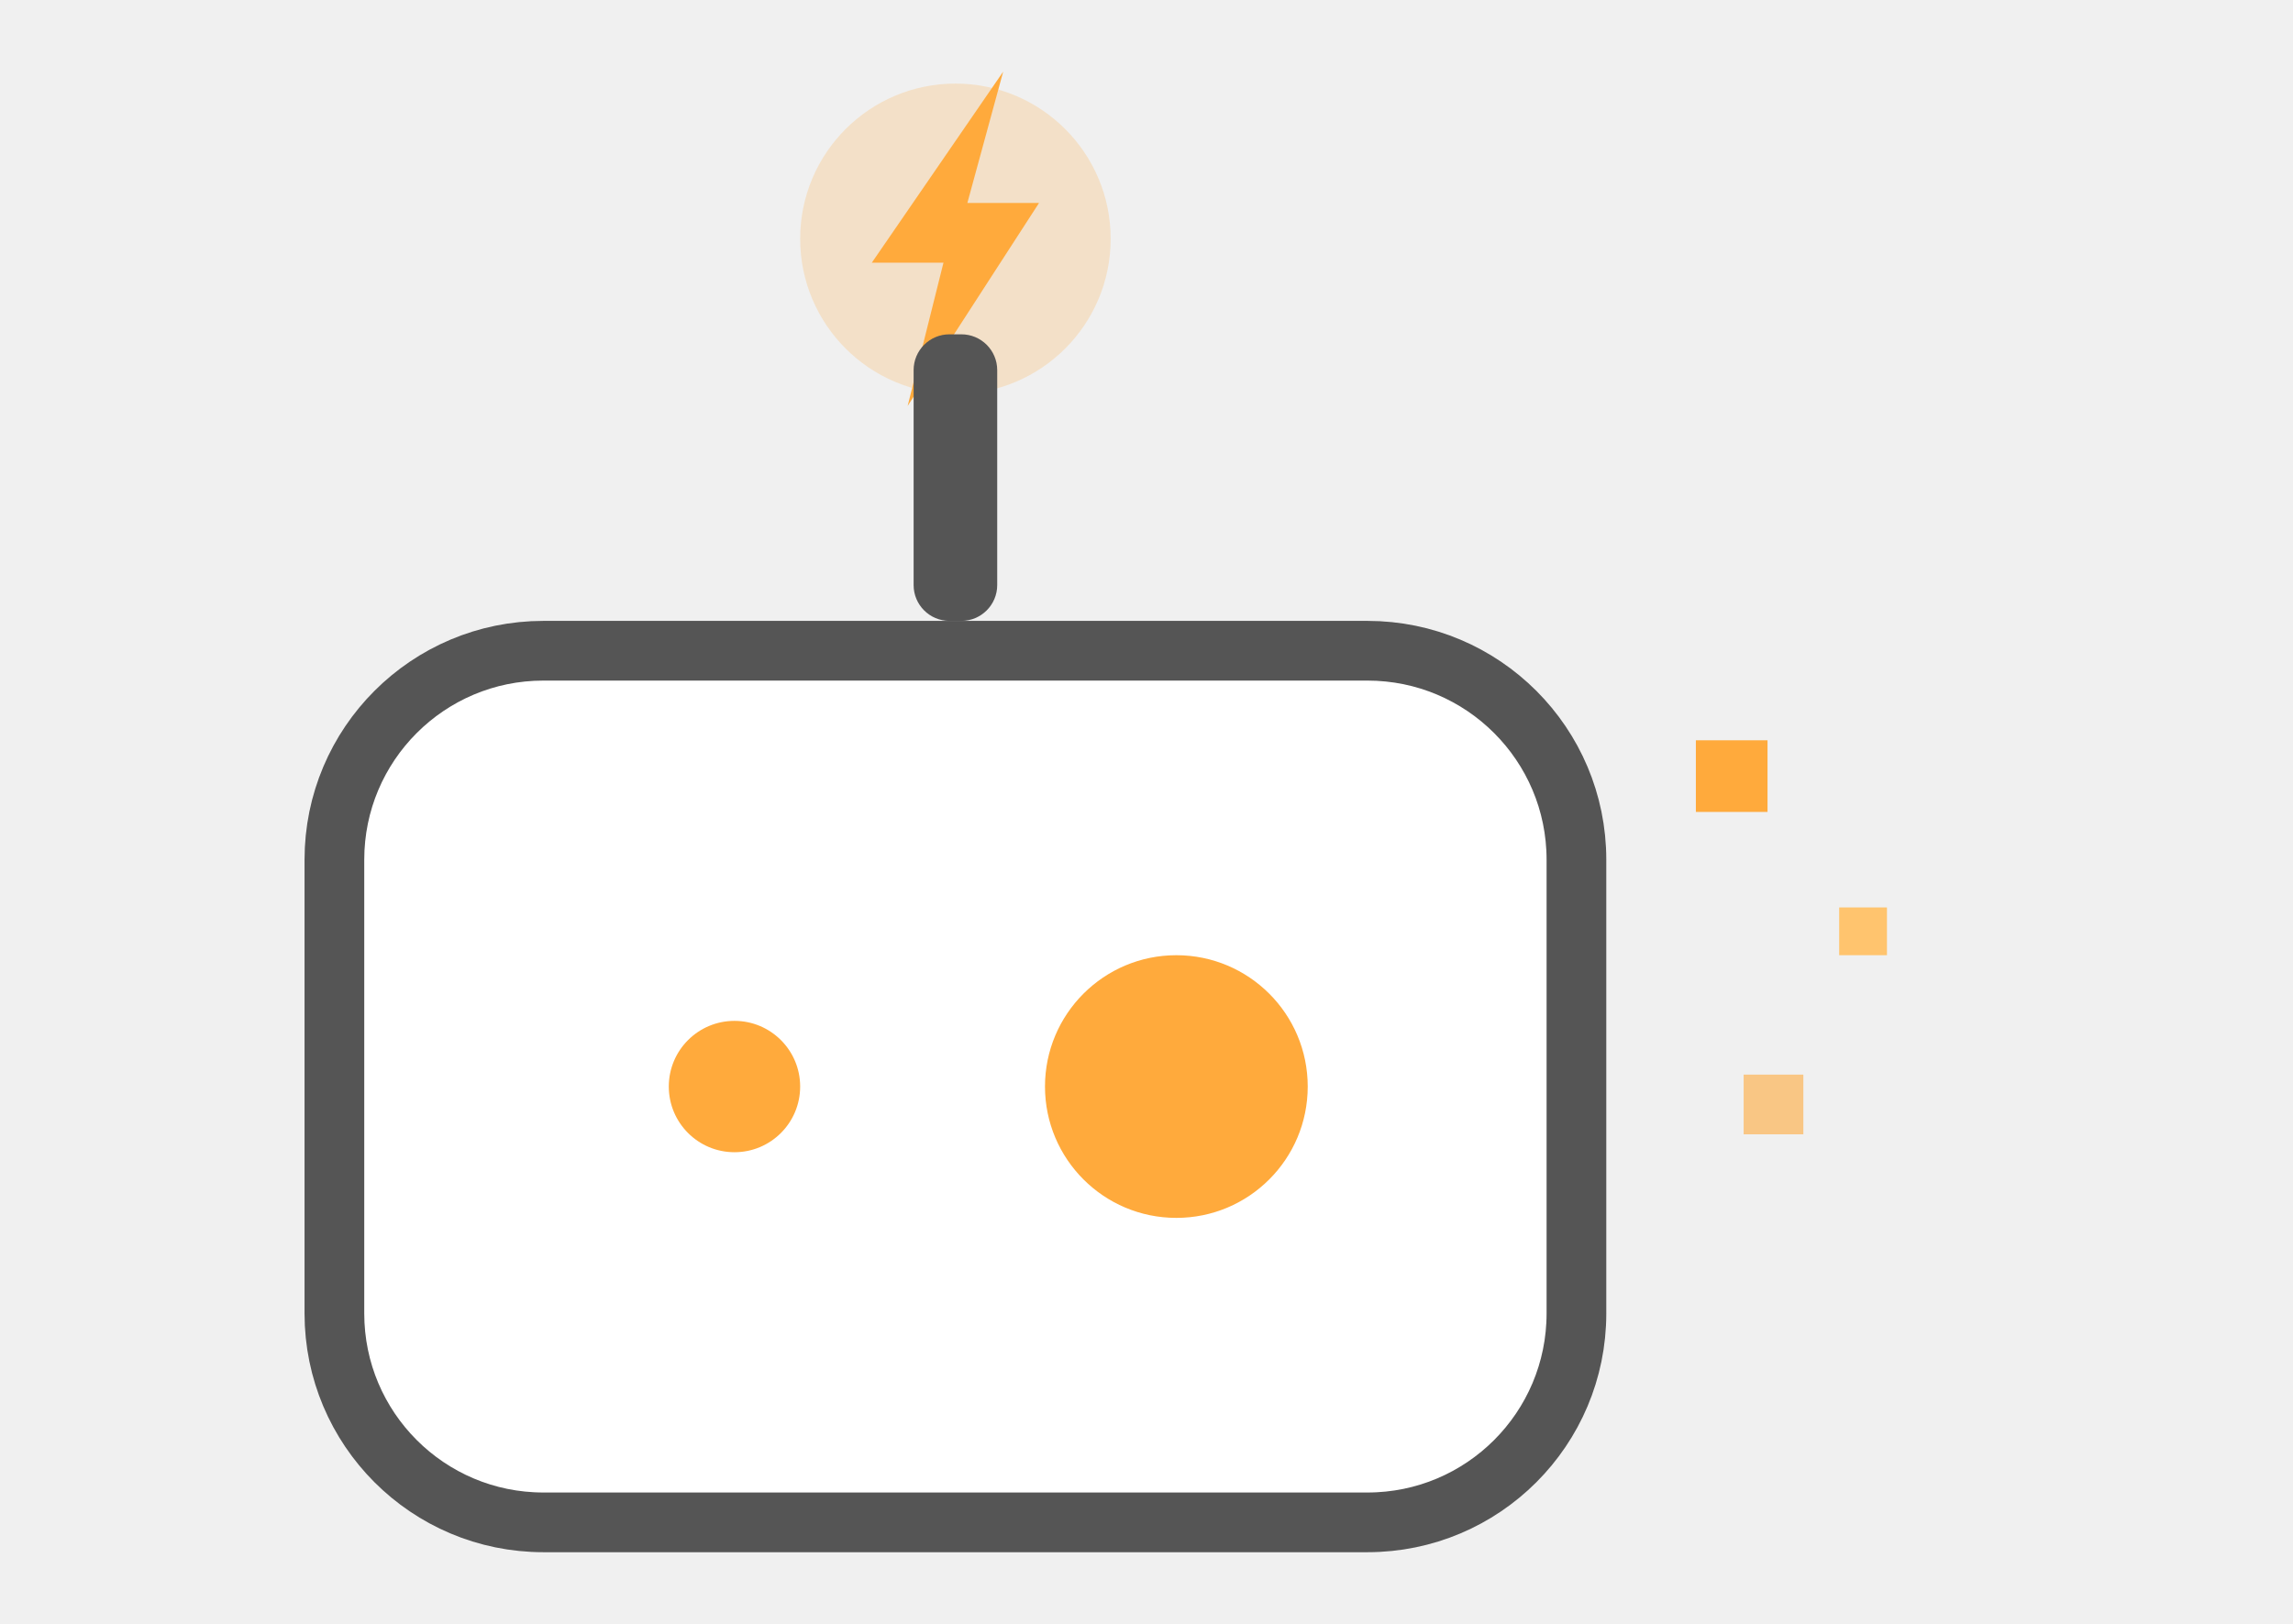
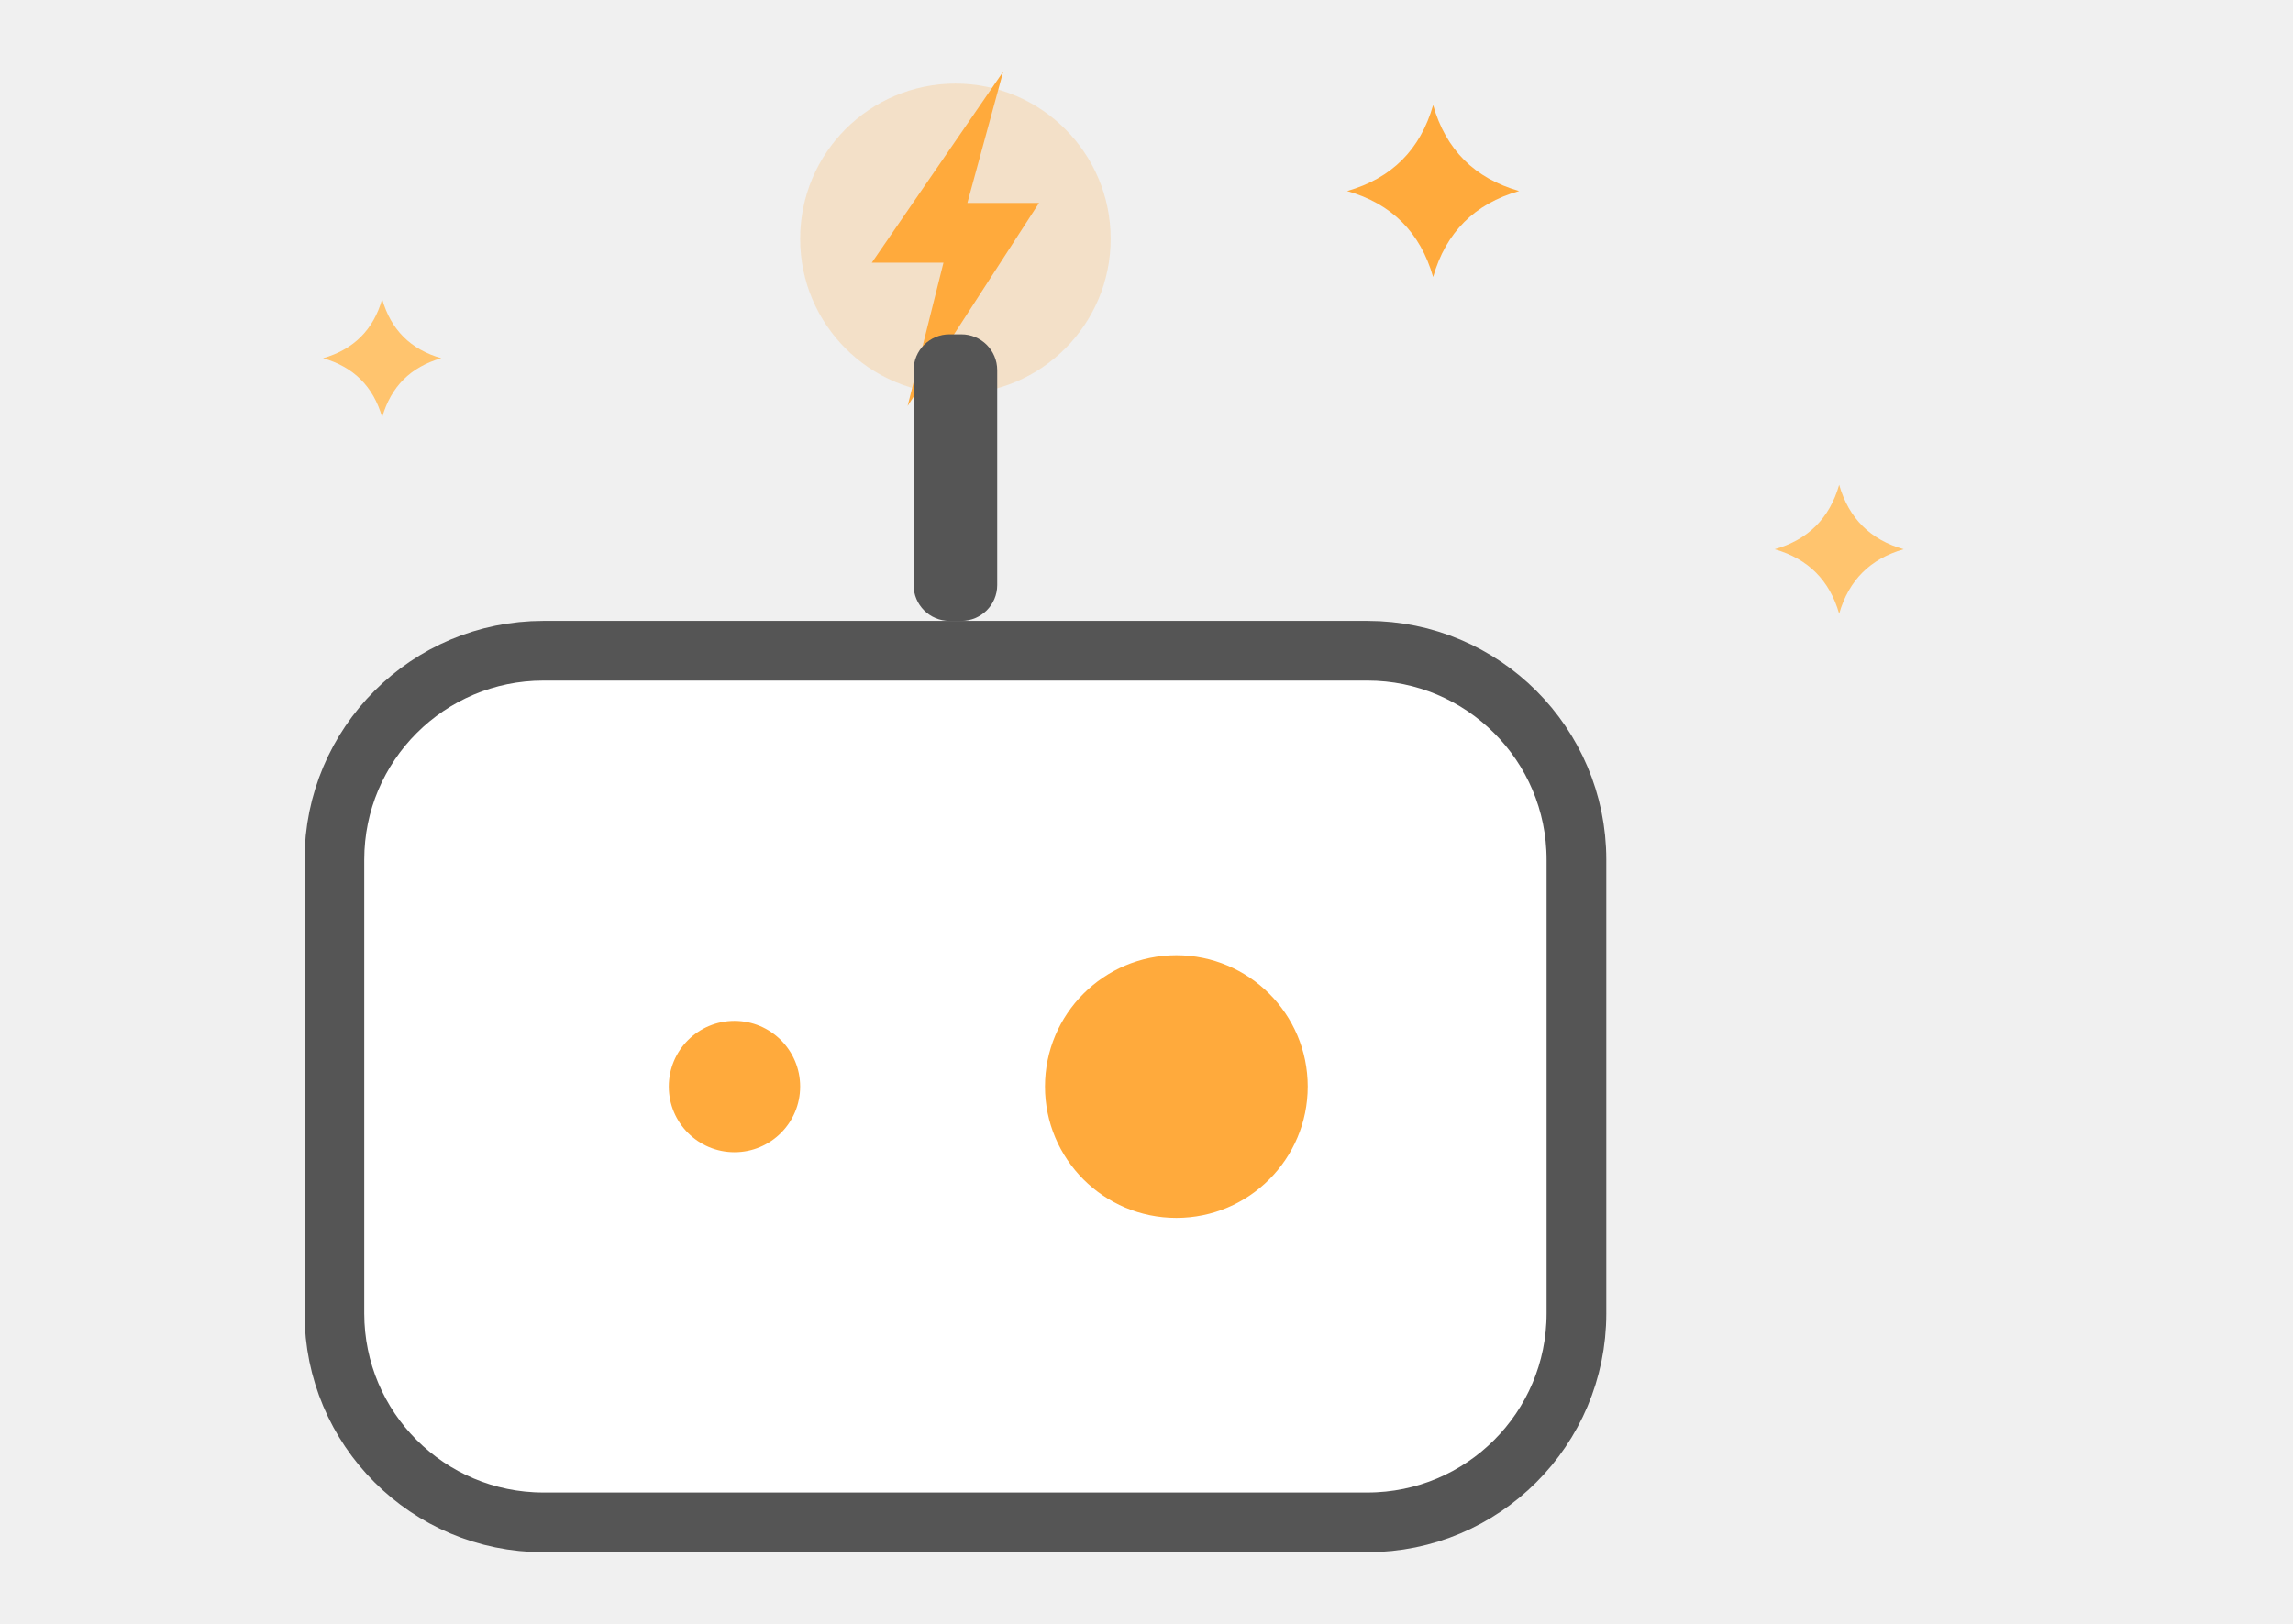
<svg xmlns="http://www.w3.org/2000/svg" viewBox="0 0 192 136">
  <circle cx="80" cy="20" r="13" fill="#ffaa3c" opacity="0.22" />
  <polygon points="84,6 73,22 79,22 76,34 87,17 81,17" fill="#ffaa3c" />
  <rect x="76.5" y="28" width="7" height="24" rx="3" fill="#555555" />
  <rect x="28" y="54.5" width="104" height="73" rx="17.5" fill="#ffffff" stroke="#555555" stroke-width="5" />
  <circle cx="61.5" cy="91" r="5.5" fill="#ffaa3c" />
  <circle cx="98.5" cy="91" r="11" fill="#ffaa3c" />
-   <rect x="142" y="62" width="6" height="6" fill="#ffaa3c" />
-   <rect x="154" y="76" width="4" height="4" fill="#ffc46e" />
-   <rect x="146" y="90" width="5" height="5" fill="#ffaa3c" opacity="0.6" />
+   <path d="M 0 -9 Q 2 -2 9 0 Q 2 2 0 9 Q -2 2 -9 0 Q -2 -2 0 -9 Z" transform="translate(32 30) scale(0.55)" fill="#ffc46e" />
+   <path d="M 0 -9 Q 2 -2 9 0 Q 2 2 0 9 Q -2 2 -9 0 Q -2 -2 0 -9 Z" transform="translate(120 16) scale(0.8)" fill="#ffaa3c" />
+   <path d="M 0 -9 Q 2 -2 9 0 Q 2 2 0 9 Q -2 2 -9 0 Q -2 -2 0 -9 Z" transform="translate(154 46) scale(0.6)" fill="#ffc46e" />
</svg>
